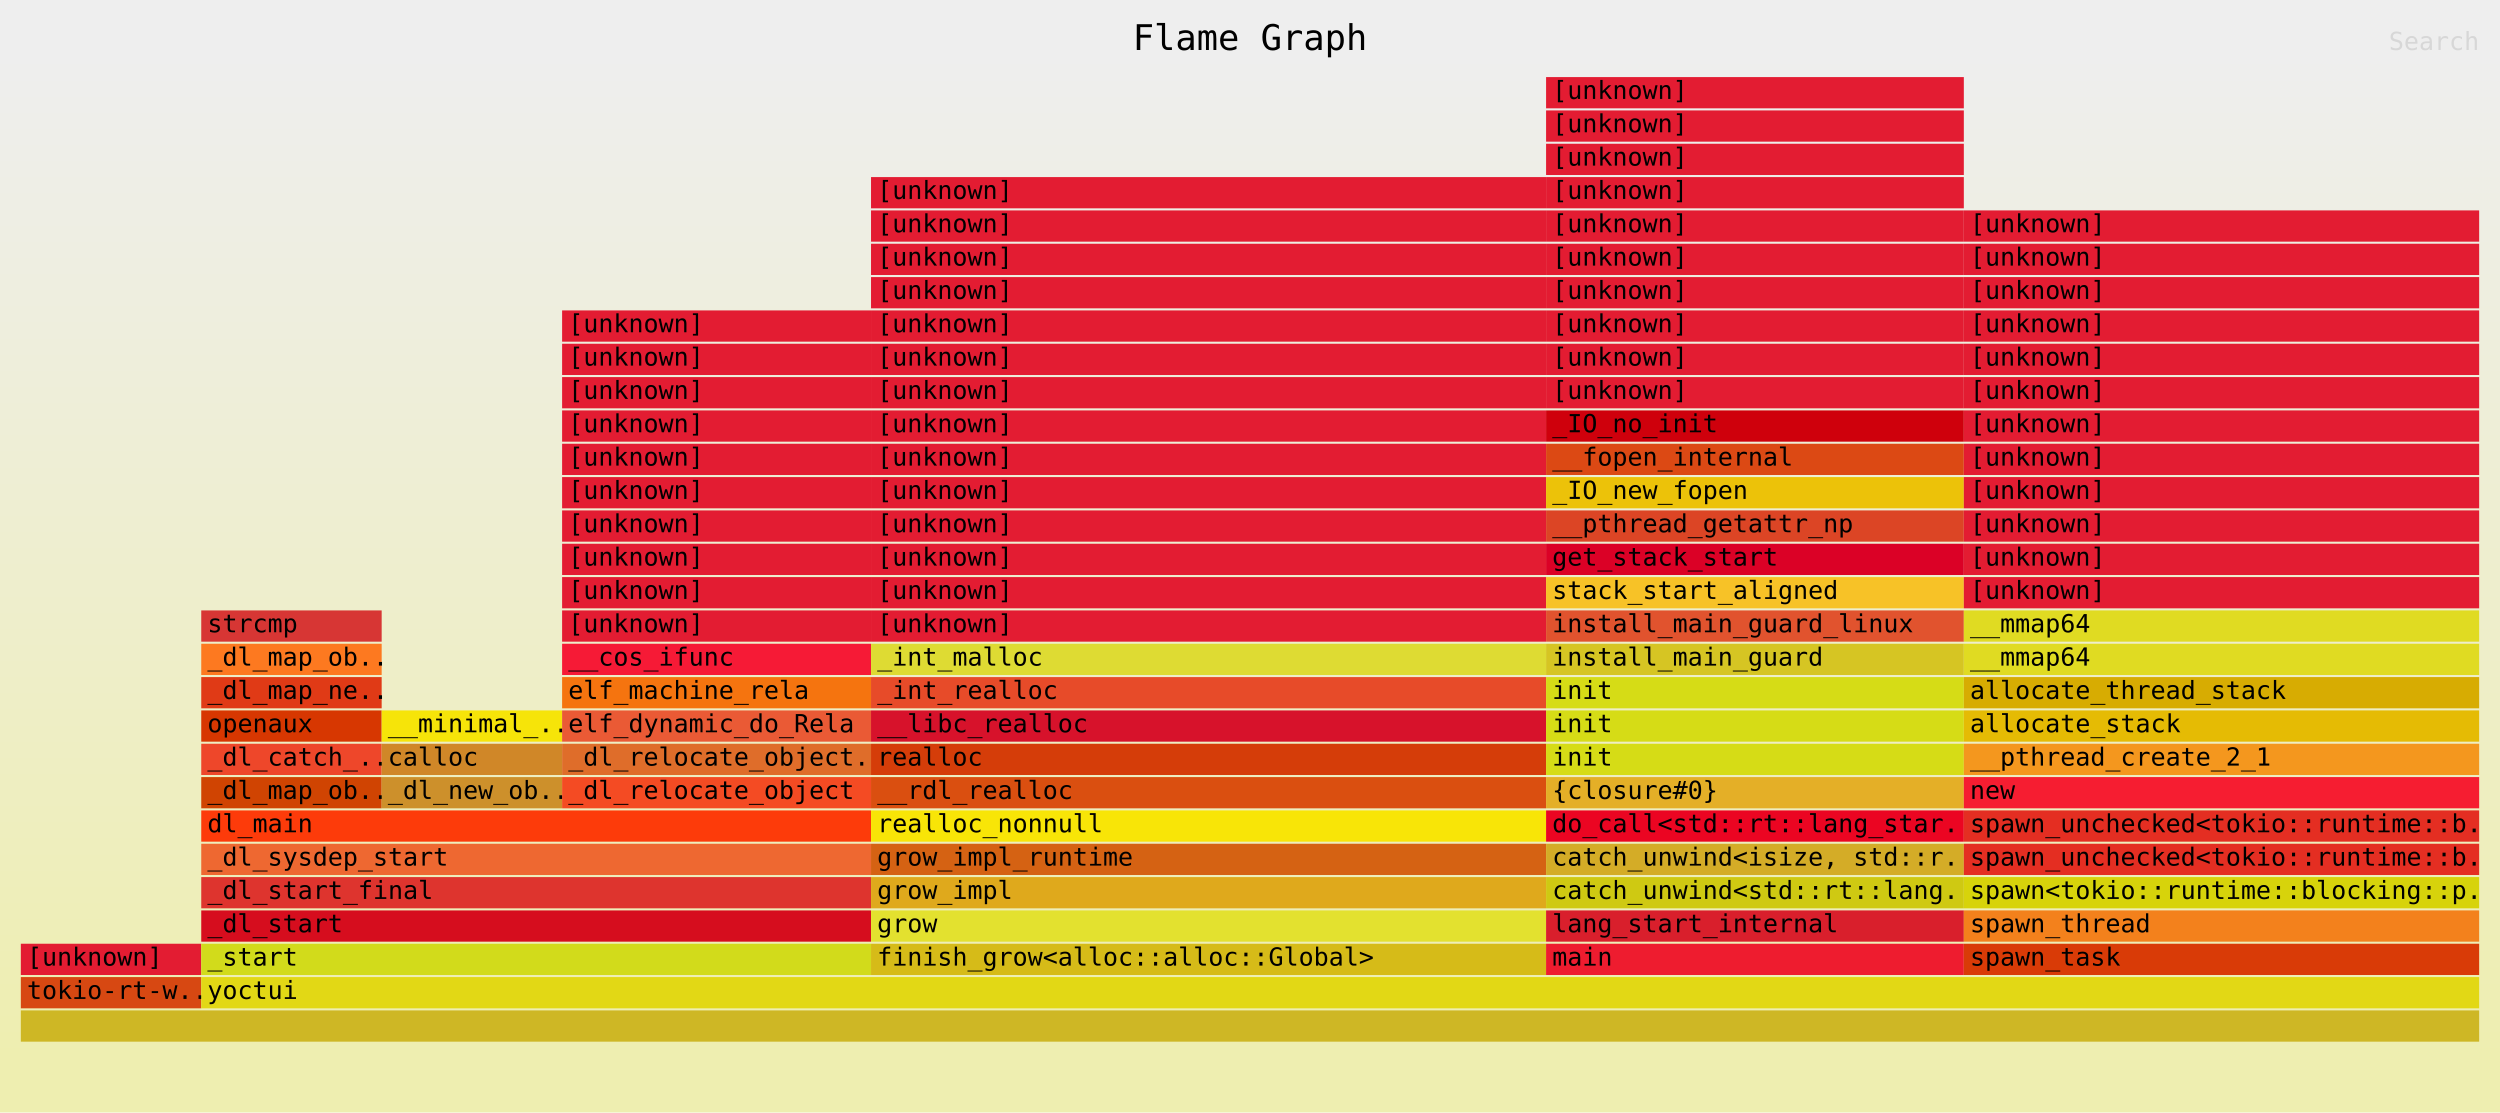
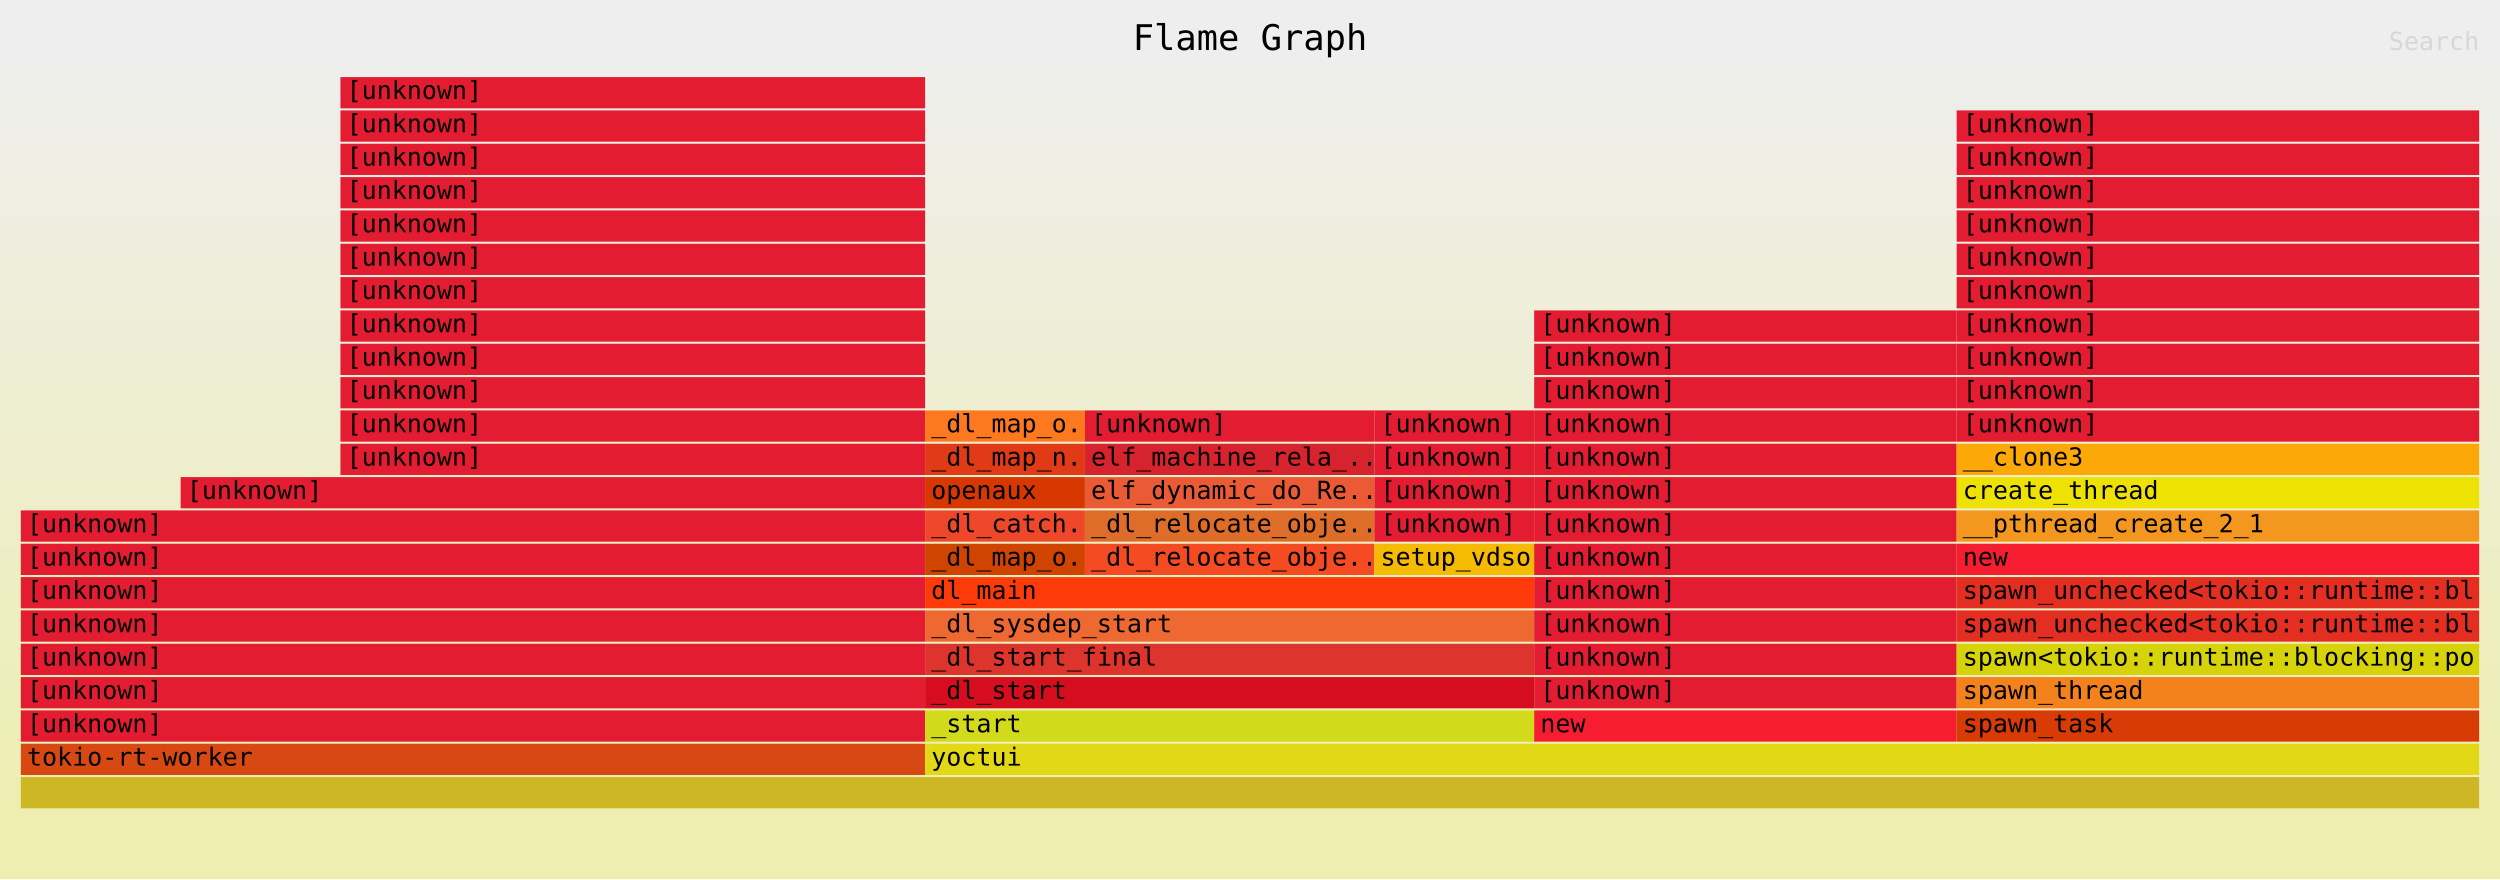
- <svg xmlns="http://www.w3.org/2000/svg" xmlns:ns1="http://github.com/jonhoo/inferno" version="1.1" width="1200" height="534" viewBox="0 0 1200 534">
+ <svg xmlns="http://www.w3.org/2000/svg" xmlns:ns1="http://github.com/jonhoo/inferno" version="1.1" width="1200" height="422" viewBox="0 0 1200 422">
  <defs>
    <linearGradient id="background" y1="0" y2="1" x1="0" x2="0">
      <stop stop-color="#eeeeee" offset="5%" />
      <stop stop-color="#eeeeb0" offset="95%" />
    </linearGradient>
  </defs>
  <style type="text/css">
text { font-family:monospace; font-size:12px }
#title { text-anchor:middle; font-size:17px; }
#matched { text-anchor:end; }
#search { text-anchor:end; opacity:0.1; cursor:pointer; }
#search:hover, #search.show { opacity:1; }
#subtitle { text-anchor:middle; font-color:rgb(160,160,160); }
#unzoom { cursor:pointer; }
#frames &gt; *:hover { stroke:black; stroke-width:0.5; cursor:pointer; }
.hide { display:none; }
.parent { opacity:0.5; }
</style>
-   <rect x="0" y="0" width="100%" height="534" fill="url(#background)" />
+   <rect x="0" y="0" width="100%" height="422" fill="url(#background)" />
  <text id="title" fill="rgb(0,0,0)" x="50%" y="24.00">Flame Graph</text>
-   <text id="details" fill="rgb(0,0,0)" x="10" y="517.00"> </text>
+   <text id="details" fill="rgb(0,0,0)" x="10" y="405.00"> </text>
  <text id="unzoom" class="hide" fill="rgb(0,0,0)" x="10" y="24.00">Reset Zoom</text>
  <text id="search" fill="rgb(0,0,0)" x="1190" y="24.00">Search</text>
-   <text id="matched" fill="rgb(0,0,0)" x="1190" y="517.00"> </text>
-   <svg id="frames" x="10" width="1180" total_samples="6833038">
-     <g>
-       <rect x="0%" y="469" width="7.339%" height="15" fill="rgb(215,72,18)" ns1:x="0" ns1:w="501504" />
-       <text x="0.25%" y="479.50">tokio-rt-w..</text>
-     </g>
-     <g>
-       <rect x="0%" y="453" width="7.339%" height="15" fill="rgb(227,28,50)" ns1:x="0" ns1:w="501504" />
-       <text x="0.25%" y="463.50">[unknown]</text>
-     </g>
-     <g>
-       <rect x="7.339%" y="373" width="7.339%" height="15" fill="rgb(208,68,2)" ns1:x="501504" ns1:w="501504" />
-       <text x="7.589%" y="383.50">_dl_map_ob..</text>
-     </g>
-     <g>
-       <rect x="7.339%" y="357" width="7.339%" height="15" fill="rgb(238,71,42)" ns1:x="501504" ns1:w="501504" />
-       <text x="7.589%" y="367.50">_dl_catch_..</text>
-     </g>
-     <g>
-       <rect x="7.339%" y="341" width="7.339%" height="15" fill="rgb(215,55,1)" ns1:x="501504" ns1:w="501504" />
-       <text x="7.589%" y="351.50">openaux</text>
-     </g>
-     <g>
-       <rect x="7.339%" y="325" width="7.339%" height="15" fill="rgb(224,58,22)" ns1:x="501504" ns1:w="501504" />
-       <text x="7.589%" y="335.50">_dl_map_ne..</text>
-     </g>
-     <g>
-       <rect x="7.339%" y="309" width="7.339%" height="15" fill="rgb(253,121,32)" ns1:x="501504" ns1:w="501504" />
-       <text x="7.589%" y="319.50">_dl_map_ob..</text>
-     </g>
-     <g>
-       <rect x="7.339%" y="293" width="7.339%" height="15" fill="rgb(215,54,52)" ns1:x="501504" ns1:w="501504" />
-       <text x="7.589%" y="303.50">strcmp</text>
-     </g>
-     <g>
-       <rect x="14.679%" y="373" width="7.339%" height="15" fill="rgb(205,144,43)" ns1:x="1003008" ns1:w="501504" />
-       <text x="14.929%" y="383.50">_dl_new_ob..</text>
-     </g>
-     <g>
-       <rect x="14.679%" y="357" width="7.339%" height="15" fill="rgb(208,135,40)" ns1:x="1003008" ns1:w="501504" />
-       <text x="14.929%" y="367.50">calloc</text>
-     </g>
-     <g>
-       <rect x="14.679%" y="341" width="7.339%" height="15" fill="rgb(246,228,9)" ns1:x="1003008" ns1:w="501504" />
-       <text x="14.929%" y="351.50">__minimal_..</text>
-     </g>
-     <g>
-       <rect x="7.339%" y="453" width="27.244%" height="15" fill="rgb(210,219,27)" ns1:x="501504" ns1:w="1861629" />
-       <text x="7.589%" y="463.50">_start</text>
-     </g>
-     <g>
-       <rect x="7.339%" y="437" width="27.244%" height="15" fill="rgb(214,13,30)" ns1:x="501504" ns1:w="1861629" />
-       <text x="7.589%" y="447.50">_dl_start</text>
-     </g>
-     <g>
-       <rect x="7.339%" y="421" width="27.244%" height="15" fill="rgb(222,52,46)" ns1:x="501504" ns1:w="1861629" />
-       <text x="7.589%" y="431.50">_dl_start_final</text>
-     </g>
-     <g>
-       <rect x="7.339%" y="405" width="27.244%" height="15" fill="rgb(238,104,49)" ns1:x="501504" ns1:w="1861629" />
-       <text x="7.589%" y="415.50">_dl_sysdep_start</text>
-     </g>
-     <g>
-       <rect x="7.339%" y="389" width="27.244%" height="15" fill="rgb(253,59,10)" ns1:x="501504" ns1:w="1861629" />
-       <text x="7.589%" y="399.50">dl_main</text>
-     </g>
-     <g>
-       <rect x="22.018%" y="373" width="12.566%" height="15" fill="rgb(244,75,35)" ns1:x="1504512" ns1:w="858621" />
-       <text x="22.268%" y="383.50">_dl_relocate_object</text>
-     </g>
-     <g>
-       <rect x="22.018%" y="357" width="12.566%" height="15" fill="rgb(223,109,42)" ns1:x="1504512" ns1:w="858621" />
-       <text x="22.268%" y="367.50">_dl_relocate_object..</text>
-     </g>
-     <g>
-       <rect x="22.018%" y="341" width="12.566%" height="15" fill="rgb(234,90,53)" ns1:x="1504512" ns1:w="858621" />
-       <text x="22.268%" y="351.50">elf_dynamic_do_Rela</text>
-     </g>
-     <g>
-       <rect x="22.018%" y="325" width="12.566%" height="15" fill="rgb(245,116,15)" ns1:x="1504512" ns1:w="858621" />
-       <text x="22.268%" y="335.50">elf_machine_rela</text>
-     </g>
-     <g>
-       <rect x="22.018%" y="309" width="12.566%" height="15" fill="rgb(246,26,54)" ns1:x="1504512" ns1:w="858621" />
-       <text x="22.268%" y="319.50">__cos_ifunc</text>
-     </g>
-     <g>
-       <rect x="22.018%" y="293" width="12.566%" height="15" fill="rgb(227,28,50)" ns1:x="1504512" ns1:w="858621" />
-       <text x="22.268%" y="303.50">[unknown]</text>
-     </g>
-     <g>
-       <rect x="22.018%" y="277" width="12.566%" height="15" fill="rgb(227,28,50)" ns1:x="1504512" ns1:w="858621" />
-       <text x="22.268%" y="287.50">[unknown]</text>
-     </g>
-     <g>
-       <rect x="22.018%" y="261" width="12.566%" height="15" fill="rgb(227,28,50)" ns1:x="1504512" ns1:w="858621" />
-       <text x="22.268%" y="271.50">[unknown]</text>
-     </g>
-     <g>
-       <rect x="22.018%" y="245" width="12.566%" height="15" fill="rgb(227,28,50)" ns1:x="1504512" ns1:w="858621" />
-       <text x="22.268%" y="255.50">[unknown]</text>
-     </g>
-     <g>
-       <rect x="22.018%" y="229" width="12.566%" height="15" fill="rgb(227,28,50)" ns1:x="1504512" ns1:w="858621" />
-       <text x="22.268%" y="239.50">[unknown]</text>
-     </g>
-     <g>
-       <rect x="22.018%" y="213" width="12.566%" height="15" fill="rgb(227,28,50)" ns1:x="1504512" ns1:w="858621" />
-       <text x="22.268%" y="223.50">[unknown]</text>
-     </g>
-     <g>
-       <rect x="22.018%" y="197" width="12.566%" height="15" fill="rgb(227,28,50)" ns1:x="1504512" ns1:w="858621" />
-       <text x="22.268%" y="207.50">[unknown]</text>
-     </g>
-     <g>
-       <rect x="22.018%" y="181" width="12.566%" height="15" fill="rgb(227,28,50)" ns1:x="1504512" ns1:w="858621" />
-       <text x="22.268%" y="191.50">[unknown]</text>
-     </g>
-     <g>
-       <rect x="22.018%" y="165" width="12.566%" height="15" fill="rgb(227,28,50)" ns1:x="1504512" ns1:w="858621" />
-       <text x="22.268%" y="175.50">[unknown]</text>
-     </g>
-     <g>
-       <rect x="22.018%" y="149" width="12.566%" height="15" fill="rgb(227,28,50)" ns1:x="1504512" ns1:w="858621" />
-       <text x="22.268%" y="159.50">[unknown]</text>
-     </g>
-     <g>
-       <rect x="34.584%" y="453" width="27.46%" height="15" fill="rgb(214,187,24)" ns1:x="2363133" ns1:w="1876363" />
-       <text x="34.834%" y="463.50">finish_grow&lt;alloc::alloc::Global&gt;</text>
-     </g>
-     <g>
-       <rect x="34.584%" y="437" width="27.46%" height="15" fill="rgb(227,225,47)" ns1:x="2363133" ns1:w="1876363" />
-       <text x="34.834%" y="447.50">grow</text>
-     </g>
-     <g>
-       <rect x="34.584%" y="421" width="27.46%" height="15" fill="rgb(223,169,28)" ns1:x="2363133" ns1:w="1876363" />
-       <text x="34.834%" y="431.50">grow_impl</text>
-     </g>
-     <g>
-       <rect x="34.584%" y="405" width="27.46%" height="15" fill="rgb(213,98,19)" ns1:x="2363133" ns1:w="1876363" />
-       <text x="34.834%" y="415.50">grow_impl_runtime</text>
-     </g>
-     <g>
-       <rect x="34.584%" y="389" width="27.46%" height="15" fill="rgb(248,229,7)" ns1:x="2363133" ns1:w="1876363" />
-       <text x="34.834%" y="399.50">realloc_nonnull</text>
-     </g>
-     <g>
-       <rect x="34.584%" y="373" width="27.46%" height="15" fill="rgb(218,79,16)" ns1:x="2363133" ns1:w="1876363" />
-       <text x="34.834%" y="383.50">__rdl_realloc</text>
-     </g>
-     <g>
-       <rect x="34.584%" y="357" width="27.46%" height="15" fill="rgb(213,61,9)" ns1:x="2363133" ns1:w="1876363" />
-       <text x="34.834%" y="367.50">realloc</text>
-     </g>
-     <g>
-       <rect x="34.584%" y="341" width="27.46%" height="15" fill="rgb(215,18,43)" ns1:x="2363133" ns1:w="1876363" />
-       <text x="34.834%" y="351.50">__libc_realloc</text>
-     </g>
-     <g>
-       <rect x="34.584%" y="325" width="27.46%" height="15" fill="rgb(231,75,41)" ns1:x="2363133" ns1:w="1876363" />
-       <text x="34.834%" y="335.50">_int_realloc</text>
-     </g>
-     <g>
-       <rect x="34.584%" y="309" width="27.46%" height="15" fill="rgb(222,219,51)" ns1:x="2363133" ns1:w="1876363" />
-       <text x="34.834%" y="319.50">_int_malloc</text>
-     </g>
-     <g>
-       <rect x="34.584%" y="293" width="27.46%" height="15" fill="rgb(227,28,50)" ns1:x="2363133" ns1:w="1876363" />
-       <text x="34.834%" y="303.50">[unknown]</text>
-     </g>
-     <g>
-       <rect x="34.584%" y="277" width="27.46%" height="15" fill="rgb(227,28,50)" ns1:x="2363133" ns1:w="1876363" />
-       <text x="34.834%" y="287.50">[unknown]</text>
-     </g>
-     <g>
-       <rect x="34.584%" y="261" width="27.46%" height="15" fill="rgb(227,28,50)" ns1:x="2363133" ns1:w="1876363" />
-       <text x="34.834%" y="271.50">[unknown]</text>
-     </g>
-     <g>
-       <rect x="34.584%" y="245" width="27.46%" height="15" fill="rgb(227,28,50)" ns1:x="2363133" ns1:w="1876363" />
-       <text x="34.834%" y="255.50">[unknown]</text>
-     </g>
-     <g>
-       <rect x="34.584%" y="229" width="27.46%" height="15" fill="rgb(227,28,50)" ns1:x="2363133" ns1:w="1876363" />
-       <text x="34.834%" y="239.50">[unknown]</text>
-     </g>
-     <g>
-       <rect x="34.584%" y="213" width="27.46%" height="15" fill="rgb(227,28,50)" ns1:x="2363133" ns1:w="1876363" />
-       <text x="34.834%" y="223.50">[unknown]</text>
-     </g>
-     <g>
-       <rect x="34.584%" y="197" width="27.46%" height="15" fill="rgb(227,28,50)" ns1:x="2363133" ns1:w="1876363" />
-       <text x="34.834%" y="207.50">[unknown]</text>
-     </g>
-     <g>
-       <rect x="34.584%" y="181" width="27.46%" height="15" fill="rgb(227,28,50)" ns1:x="2363133" ns1:w="1876363" />
-       <text x="34.834%" y="191.50">[unknown]</text>
-     </g>
-     <g>
-       <rect x="34.584%" y="165" width="27.46%" height="15" fill="rgb(227,28,50)" ns1:x="2363133" ns1:w="1876363" />
-       <text x="34.834%" y="175.50">[unknown]</text>
-     </g>
-     <g>
-       <rect x="34.584%" y="149" width="27.46%" height="15" fill="rgb(227,28,50)" ns1:x="2363133" ns1:w="1876363" />
-       <text x="34.834%" y="159.50">[unknown]</text>
-     </g>
-     <g>
-       <rect x="34.584%" y="133" width="27.46%" height="15" fill="rgb(227,28,50)" ns1:x="2363133" ns1:w="1876363" />
-       <text x="34.834%" y="143.50">[unknown]</text>
-     </g>
-     <g>
-       <rect x="34.584%" y="117" width="27.46%" height="15" fill="rgb(227,28,50)" ns1:x="2363133" ns1:w="1876363" />
-       <text x="34.834%" y="127.50">[unknown]</text>
-     </g>
-     <g>
-       <rect x="34.584%" y="101" width="27.46%" height="15" fill="rgb(227,28,50)" ns1:x="2363133" ns1:w="1876363" />
-       <text x="34.834%" y="111.50">[unknown]</text>
-     </g>
-     <g>
-       <rect x="34.584%" y="85" width="27.46%" height="15" fill="rgb(227,28,50)" ns1:x="2363133" ns1:w="1876363" />
-       <text x="34.834%" y="95.50">[unknown]</text>
-     </g>
-     <g>
-       <rect x="62.044%" y="453" width="16.993%" height="15" fill="rgb(238,28,47)" ns1:x="4239496" ns1:w="1161137" />
-       <text x="62.294%" y="463.50">main</text>
-     </g>
-     <g>
-       <rect x="62.044%" y="437" width="16.993%" height="15" fill="rgb(217,31,44)" ns1:x="4239496" ns1:w="1161137" />
-       <text x="62.294%" y="447.50">lang_start_internal</text>
-     </g>
-     <g>
-       <rect x="62.044%" y="421" width="16.993%" height="15" fill="rgb(207,201,18)" ns1:x="4239496" ns1:w="1161137" />
-       <text x="62.294%" y="431.50">catch_unwind&lt;std::rt::lang..</text>
-     </g>
-     <g>
-       <rect x="62.044%" y="405" width="16.993%" height="15" fill="rgb(212,172,39)" ns1:x="4239496" ns1:w="1161137" />
-       <text x="62.294%" y="415.50">catch_unwind&lt;isize, std::r..</text>
-     </g>
-     <g>
-       <rect x="62.044%" y="389" width="16.993%" height="15" fill="rgb(235,5,34)" ns1:x="4239496" ns1:w="1161137" />
-       <text x="62.294%" y="399.50">do_call&lt;std::rt::lang_star..</text>
-     </g>
-     <g>
-       <rect x="62.044%" y="373" width="16.993%" height="15" fill="rgb(228,175,39)" ns1:x="4239496" ns1:w="1161137" />
-       <text x="62.294%" y="383.50">{closure#0}</text>
-     </g>
-     <g>
-       <rect x="62.044%" y="357" width="16.993%" height="15" fill="rgb(214,220,22)" ns1:x="4239496" ns1:w="1161137" />
-       <text x="62.294%" y="367.50">init</text>
-     </g>
-     <g>
-       <rect x="62.044%" y="341" width="16.993%" height="15" fill="rgb(214,220,22)" ns1:x="4239496" ns1:w="1161137" />
-       <text x="62.294%" y="351.50">init</text>
-     </g>
-     <g>
-       <rect x="62.044%" y="325" width="16.993%" height="15" fill="rgb(214,220,22)" ns1:x="4239496" ns1:w="1161137" />
-       <text x="62.294%" y="335.50">init</text>
-     </g>
-     <g>
-       <rect x="62.044%" y="309" width="16.993%" height="15" fill="rgb(214,197,35)" ns1:x="4239496" ns1:w="1161137" />
-       <text x="62.294%" y="319.50">install_main_guard</text>
-     </g>
-     <g>
-       <rect x="62.044%" y="293" width="16.993%" height="15" fill="rgb(225,83,46)" ns1:x="4239496" ns1:w="1161137" />
-       <text x="62.294%" y="303.50">install_main_guard_linux</text>
-     </g>
-     <g>
-       <rect x="62.044%" y="277" width="16.993%" height="15" fill="rgb(247,194,39)" ns1:x="4239496" ns1:w="1161137" />
-       <text x="62.294%" y="287.50">stack_start_aligned</text>
-     </g>
-     <g>
-       <rect x="62.044%" y="261" width="16.993%" height="15" fill="rgb(219,1,38)" ns1:x="4239496" ns1:w="1161137" />
-       <text x="62.294%" y="271.50">get_stack_start</text>
-     </g>
-     <g>
-       <rect x="62.044%" y="245" width="16.993%" height="15" fill="rgb(220,69,37)" ns1:x="4239496" ns1:w="1161137" />
-       <text x="62.294%" y="255.50">__pthread_getattr_np</text>
-     </g>
-     <g>
-       <rect x="62.044%" y="229" width="16.993%" height="15" fill="rgb(236,194,9)" ns1:x="4239496" ns1:w="1161137" />
-       <text x="62.294%" y="239.50">_IO_new_fopen</text>
-     </g>
-     <g>
-       <rect x="62.044%" y="213" width="16.993%" height="15" fill="rgb(220,73,20)" ns1:x="4239496" ns1:w="1161137" />
-       <text x="62.294%" y="223.50">__fopen_internal</text>
-     </g>
-     <g>
-       <rect x="62.044%" y="197" width="16.993%" height="15" fill="rgb(207,0,12)" ns1:x="4239496" ns1:w="1161137" />
-       <text x="62.294%" y="207.50">_IO_no_init</text>
-     </g>
-     <g>
-       <rect x="62.044%" y="181" width="16.993%" height="15" fill="rgb(227,28,50)" ns1:x="4239496" ns1:w="1161137" />
-       <text x="62.294%" y="191.50">[unknown]</text>
-     </g>
-     <g>
-       <rect x="62.044%" y="165" width="16.993%" height="15" fill="rgb(227,28,50)" ns1:x="4239496" ns1:w="1161137" />
-       <text x="62.294%" y="175.50">[unknown]</text>
-     </g>
-     <g>
-       <rect x="62.044%" y="149" width="16.993%" height="15" fill="rgb(227,28,50)" ns1:x="4239496" ns1:w="1161137" />
-       <text x="62.294%" y="159.50">[unknown]</text>
-     </g>
-     <g>
-       <rect x="62.044%" y="133" width="16.993%" height="15" fill="rgb(227,28,50)" ns1:x="4239496" ns1:w="1161137" />
-       <text x="62.294%" y="143.50">[unknown]</text>
-     </g>
-     <g>
-       <rect x="62.044%" y="117" width="16.993%" height="15" fill="rgb(227,28,50)" ns1:x="4239496" ns1:w="1161137" />
-       <text x="62.294%" y="127.50">[unknown]</text>
-     </g>
-     <g>
-       <rect x="62.044%" y="101" width="16.993%" height="15" fill="rgb(227,28,50)" ns1:x="4239496" ns1:w="1161137" />
-       <text x="62.294%" y="111.50">[unknown]</text>
-     </g>
-     <g>
-       <rect x="62.044%" y="85" width="16.993%" height="15" fill="rgb(227,28,50)" ns1:x="4239496" ns1:w="1161137" />
-       <text x="62.294%" y="95.50">[unknown]</text>
-     </g>
-     <g>
-       <rect x="62.044%" y="69" width="16.993%" height="15" fill="rgb(227,28,50)" ns1:x="4239496" ns1:w="1161137" />
-       <text x="62.294%" y="79.50">[unknown]</text>
-     </g>
-     <g>
-       <rect x="62.044%" y="53" width="16.993%" height="15" fill="rgb(227,28,50)" ns1:x="4239496" ns1:w="1161137" />
-       <text x="62.294%" y="63.50">[unknown]</text>
-     </g>
-     <g>
-       <rect x="62.044%" y="37" width="16.993%" height="15" fill="rgb(227,28,50)" ns1:x="4239496" ns1:w="1161137" />
-       <text x="62.294%" y="47.50">[unknown]</text>
-     </g>
-     <g>
-       <rect x="0%" y="485" width="100%" height="15" fill="rgb(206,183,37)" ns1:x="0" ns1:w="6833038" />
-       <text x="0.25%" y="495.50" />
-     </g>
-     <g>
-       <rect x="7.339%" y="469" width="92.661%" height="15" fill="rgb(226,216,21)" ns1:x="501504" ns1:w="6331534" />
-       <text x="7.589%" y="479.50">yoctui</text>
-     </g>
-     <g>
-       <rect x="79.037%" y="453" width="20.963%" height="15" fill="rgb(217,59,7)" ns1:x="5400633" ns1:w="1432405" />
-       <text x="79.287%" y="463.50">spawn_task</text>
-     </g>
-     <g>
-       <rect x="79.037%" y="437" width="20.963%" height="15" fill="rgb(243,129,28)" ns1:x="5400633" ns1:w="1432405" />
-       <text x="79.287%" y="447.50">spawn_thread</text>
-     </g>
-     <g>
-       <rect x="79.037%" y="421" width="20.963%" height="15" fill="rgb(215,211,11)" ns1:x="5400633" ns1:w="1432405" />
-       <text x="79.287%" y="431.50">spawn&lt;tokio::runtime::blocking::p..</text>
-     </g>
-     <g>
-       <rect x="79.037%" y="405" width="20.963%" height="15" fill="rgb(228,46,34)" ns1:x="5400633" ns1:w="1432405" />
-       <text x="79.287%" y="415.50">spawn_unchecked&lt;tokio::runtime::b..</text>
-     </g>
-     <g>
-       <rect x="79.037%" y="389" width="20.963%" height="15" fill="rgb(228,46,34)" ns1:x="5400633" ns1:w="1432405" />
-       <text x="79.287%" y="399.50">spawn_unchecked&lt;tokio::runtime::b..</text>
-     </g>
-     <g>
-       <rect x="79.037%" y="373" width="20.963%" height="15" fill="rgb(246,29,49)" ns1:x="5400633" ns1:w="1432405" />
-       <text x="79.287%" y="383.50">new</text>
-     </g>
-     <g>
-       <rect x="79.037%" y="357" width="20.963%" height="15" fill="rgb(244,151,30)" ns1:x="5400633" ns1:w="1432405" />
-       <text x="79.287%" y="367.50">__pthread_create_2_1</text>
-     </g>
-     <g>
-       <rect x="79.037%" y="341" width="20.963%" height="15" fill="rgb(229,187,4)" ns1:x="5400633" ns1:w="1432405" />
-       <text x="79.287%" y="351.50">allocate_stack</text>
-     </g>
-     <g>
-       <rect x="79.037%" y="325" width="20.963%" height="15" fill="rgb(215,172,2)" ns1:x="5400633" ns1:w="1432405" />
-       <text x="79.287%" y="335.50">allocate_thread_stack</text>
-     </g>
-     <g>
-       <rect x="79.037%" y="309" width="20.963%" height="15" fill="rgb(224,219,34)" ns1:x="5400633" ns1:w="1432405" />
-       <text x="79.287%" y="319.50">__mmap64</text>
-     </g>
-     <g>
-       <rect x="79.037%" y="293" width="20.963%" height="15" fill="rgb(224,219,34)" ns1:x="5400633" ns1:w="1432405" />
-       <text x="79.287%" y="303.50">__mmap64</text>
-     </g>
-     <g>
-       <rect x="79.037%" y="277" width="20.963%" height="15" fill="rgb(227,28,50)" ns1:x="5400633" ns1:w="1432405" />
-       <text x="79.287%" y="287.50">[unknown]</text>
-     </g>
-     <g>
-       <rect x="79.037%" y="261" width="20.963%" height="15" fill="rgb(227,28,50)" ns1:x="5400633" ns1:w="1432405" />
-       <text x="79.287%" y="271.50">[unknown]</text>
-     </g>
-     <g>
-       <rect x="79.037%" y="245" width="20.963%" height="15" fill="rgb(227,28,50)" ns1:x="5400633" ns1:w="1432405" />
-       <text x="79.287%" y="255.50">[unknown]</text>
-     </g>
-     <g>
-       <rect x="79.037%" y="229" width="20.963%" height="15" fill="rgb(227,28,50)" ns1:x="5400633" ns1:w="1432405" />
-       <text x="79.287%" y="239.50">[unknown]</text>
-     </g>
-     <g>
-       <rect x="79.037%" y="213" width="20.963%" height="15" fill="rgb(227,28,50)" ns1:x="5400633" ns1:w="1432405" />
-       <text x="79.287%" y="223.50">[unknown]</text>
-     </g>
-     <g>
-       <rect x="79.037%" y="197" width="20.963%" height="15" fill="rgb(227,28,50)" ns1:x="5400633" ns1:w="1432405" />
-       <text x="79.287%" y="207.50">[unknown]</text>
-     </g>
-     <g>
-       <rect x="79.037%" y="181" width="20.963%" height="15" fill="rgb(227,28,50)" ns1:x="5400633" ns1:w="1432405" />
-       <text x="79.287%" y="191.50">[unknown]</text>
-     </g>
-     <g>
-       <rect x="79.037%" y="165" width="20.963%" height="15" fill="rgb(227,28,50)" ns1:x="5400633" ns1:w="1432405" />
-       <text x="79.287%" y="175.50">[unknown]</text>
-     </g>
-     <g>
-       <rect x="79.037%" y="149" width="20.963%" height="15" fill="rgb(227,28,50)" ns1:x="5400633" ns1:w="1432405" />
-       <text x="79.287%" y="159.50">[unknown]</text>
-     </g>
-     <g>
-       <rect x="79.037%" y="133" width="20.963%" height="15" fill="rgb(227,28,50)" ns1:x="5400633" ns1:w="1432405" />
-       <text x="79.287%" y="143.50">[unknown]</text>
-     </g>
-     <g>
-       <rect x="79.037%" y="117" width="20.963%" height="15" fill="rgb(227,28,50)" ns1:x="5400633" ns1:w="1432405" />
-       <text x="79.287%" y="127.50">[unknown]</text>
-     </g>
-     <g>
-       <rect x="79.037%" y="101" width="20.963%" height="15" fill="rgb(227,28,50)" ns1:x="5400633" ns1:w="1432405" />
-       <text x="79.287%" y="111.50">[unknown]</text>
+   <text id="matched" fill="rgb(0,0,0)" x="1190" y="405.00"> </text>
+   <svg id="frames" x="10" width="1180" total_samples="7714667">
+     <g>
+       <rect x="0%" y="357" width="36.784%" height="15" fill="rgb(215,72,18)" ns1:x="0" ns1:w="2837785" />
+       <text x="0.25%" y="367.50">tokio-rt-worker</text>
+     </g>
+     <g>
+       <rect x="0%" y="341" width="36.784%" height="15" fill="rgb(227,28,50)" ns1:x="0" ns1:w="2837785" />
+       <text x="0.25%" y="351.50">[unknown]</text>
+     </g>
+     <g>
+       <rect x="0%" y="325" width="36.784%" height="15" fill="rgb(227,28,50)" ns1:x="0" ns1:w="2837785" />
+       <text x="0.25%" y="335.50">[unknown]</text>
+     </g>
+     <g>
+       <rect x="0%" y="309" width="36.784%" height="15" fill="rgb(227,28,50)" ns1:x="0" ns1:w="2837785" />
+       <text x="0.25%" y="319.50">[unknown]</text>
+     </g>
+     <g>
+       <rect x="0%" y="293" width="36.784%" height="15" fill="rgb(227,28,50)" ns1:x="0" ns1:w="2837785" />
+       <text x="0.25%" y="303.50">[unknown]</text>
+     </g>
+     <g>
+       <rect x="0%" y="277" width="36.784%" height="15" fill="rgb(227,28,50)" ns1:x="0" ns1:w="2837785" />
+       <text x="0.25%" y="287.50">[unknown]</text>
+     </g>
+     <g>
+       <rect x="0%" y="261" width="36.784%" height="15" fill="rgb(227,28,50)" ns1:x="0" ns1:w="2837785" />
+       <text x="0.25%" y="271.50">[unknown]</text>
+     </g>
+     <g>
+       <rect x="0%" y="245" width="36.784%" height="15" fill="rgb(227,28,50)" ns1:x="0" ns1:w="2837785" />
+       <text x="0.25%" y="255.50">[unknown]</text>
+     </g>
+     <g>
+       <rect x="6.501%" y="229" width="30.284%" height="15" fill="rgb(227,28,50)" ns1:x="501504" ns1:w="2336281" />
+       <text x="6.751%" y="239.50">[unknown]</text>
+     </g>
+     <g>
+       <rect x="13.001%" y="213" width="23.783%" height="15" fill="rgb(227,28,50)" ns1:x="1003008" ns1:w="1834777" />
+       <text x="13.251%" y="223.50">[unknown]</text>
+     </g>
+     <g>
+       <rect x="13.001%" y="197" width="23.783%" height="15" fill="rgb(227,28,50)" ns1:x="1003008" ns1:w="1834777" />
+       <text x="13.251%" y="207.50">[unknown]</text>
+     </g>
+     <g>
+       <rect x="13.001%" y="181" width="23.783%" height="15" fill="rgb(227,28,50)" ns1:x="1003008" ns1:w="1834777" />
+       <text x="13.251%" y="191.50">[unknown]</text>
+     </g>
+     <g>
+       <rect x="13.001%" y="165" width="23.783%" height="15" fill="rgb(227,28,50)" ns1:x="1003008" ns1:w="1834777" />
+       <text x="13.251%" y="175.50">[unknown]</text>
+     </g>
+     <g>
+       <rect x="13.001%" y="149" width="23.783%" height="15" fill="rgb(227,28,50)" ns1:x="1003008" ns1:w="1834777" />
+       <text x="13.251%" y="159.50">[unknown]</text>
+     </g>
+     <g>
+       <rect x="13.001%" y="133" width="23.783%" height="15" fill="rgb(227,28,50)" ns1:x="1003008" ns1:w="1834777" />
+       <text x="13.251%" y="143.50">[unknown]</text>
+     </g>
+     <g>
+       <rect x="13.001%" y="117" width="23.783%" height="15" fill="rgb(227,28,50)" ns1:x="1003008" ns1:w="1834777" />
+       <text x="13.251%" y="127.50">[unknown]</text>
+     </g>
+     <g>
+       <rect x="13.001%" y="101" width="23.783%" height="15" fill="rgb(227,28,50)" ns1:x="1003008" ns1:w="1834777" />
+       <text x="13.251%" y="111.50">[unknown]</text>
+     </g>
+     <g>
+       <rect x="13.001%" y="85" width="23.783%" height="15" fill="rgb(227,28,50)" ns1:x="1003008" ns1:w="1834777" />
+       <text x="13.251%" y="95.50">[unknown]</text>
+     </g>
+     <g>
+       <rect x="13.001%" y="69" width="23.783%" height="15" fill="rgb(227,28,50)" ns1:x="1003008" ns1:w="1834777" />
+       <text x="13.251%" y="79.50">[unknown]</text>
+     </g>
+     <g>
+       <rect x="13.001%" y="53" width="23.783%" height="15" fill="rgb(227,28,50)" ns1:x="1003008" ns1:w="1834777" />
+       <text x="13.251%" y="63.50">[unknown]</text>
+     </g>
+     <g>
+       <rect x="13.001%" y="37" width="23.783%" height="15" fill="rgb(227,28,50)" ns1:x="1003008" ns1:w="1834777" />
+       <text x="13.251%" y="47.50">[unknown]</text>
+     </g>
+     <g>
+       <rect x="36.784%" y="261" width="6.501%" height="15" fill="rgb(208,68,2)" ns1:x="2837785" ns1:w="501504" />
+       <text x="37.034%" y="271.50">_dl_map_o..</text>
+     </g>
+     <g>
+       <rect x="36.784%" y="245" width="6.501%" height="15" fill="rgb(238,71,42)" ns1:x="2837785" ns1:w="501504" />
+       <text x="37.034%" y="255.50">_dl_catch..</text>
+     </g>
+     <g>
+       <rect x="36.784%" y="229" width="6.501%" height="15" fill="rgb(215,55,1)" ns1:x="2837785" ns1:w="501504" />
+       <text x="37.034%" y="239.50">openaux</text>
+     </g>
+     <g>
+       <rect x="36.784%" y="213" width="6.501%" height="15" fill="rgb(224,58,22)" ns1:x="2837785" ns1:w="501504" />
+       <text x="37.034%" y="223.50">_dl_map_n..</text>
+     </g>
+     <g>
+       <rect x="36.784%" y="197" width="6.501%" height="15" fill="rgb(253,121,32)" ns1:x="2837785" ns1:w="501504" />
+       <text x="37.034%" y="207.50">_dl_map_o..</text>
+     </g>
+     <g>
+       <rect x="43.285%" y="261" width="11.774%" height="15" fill="rgb(244,75,35)" ns1:x="3339289" ns1:w="908339" />
+       <text x="43.535%" y="271.50">_dl_relocate_obje..</text>
+     </g>
+     <g>
+       <rect x="43.285%" y="245" width="11.774%" height="15" fill="rgb(223,109,42)" ns1:x="3339289" ns1:w="908339" />
+       <text x="43.535%" y="255.50">_dl_relocate_obje..</text>
+     </g>
+     <g>
+       <rect x="43.285%" y="229" width="11.774%" height="15" fill="rgb(234,90,53)" ns1:x="3339289" ns1:w="908339" />
+       <text x="43.535%" y="239.50">elf_dynamic_do_Re..</text>
+     </g>
+     <g>
+       <rect x="43.285%" y="213" width="11.774%" height="15" fill="rgb(215,35,45)" ns1:x="3339289" ns1:w="908339" />
+       <text x="43.535%" y="223.50">elf_machine_rela_..</text>
+     </g>
+     <g>
+       <rect x="43.285%" y="197" width="11.774%" height="15" fill="rgb(227,28,50)" ns1:x="3339289" ns1:w="908339" />
+       <text x="43.535%" y="207.50">[unknown]</text>
+     </g>
+     <g>
+       <rect x="36.784%" y="341" width="24.776%" height="15" fill="rgb(210,219,27)" ns1:x="2837785" ns1:w="1911347" />
+       <text x="37.034%" y="351.50">_start</text>
+     </g>
+     <g>
+       <rect x="36.784%" y="325" width="24.776%" height="15" fill="rgb(214,13,30)" ns1:x="2837785" ns1:w="1911347" />
+       <text x="37.034%" y="335.50">_dl_start</text>
+     </g>
+     <g>
+       <rect x="36.784%" y="309" width="24.776%" height="15" fill="rgb(222,52,46)" ns1:x="2837785" ns1:w="1911347" />
+       <text x="37.034%" y="319.50">_dl_start_final</text>
+     </g>
+     <g>
+       <rect x="36.784%" y="293" width="24.776%" height="15" fill="rgb(238,104,49)" ns1:x="2837785" ns1:w="1911347" />
+       <text x="37.034%" y="303.50">_dl_sysdep_start</text>
+     </g>
+     <g>
+       <rect x="36.784%" y="277" width="24.776%" height="15" fill="rgb(253,59,10)" ns1:x="2837785" ns1:w="1911347" />
+       <text x="37.034%" y="287.50">dl_main</text>
+     </g>
+     <g>
+       <rect x="55.059%" y="261" width="6.501%" height="15" fill="rgb(245,186,2)" ns1:x="4247628" ns1:w="501504" />
+       <text x="55.309%" y="271.50">setup_vdso</text>
+     </g>
+     <g>
+       <rect x="55.059%" y="245" width="6.501%" height="15" fill="rgb(227,28,50)" ns1:x="4247628" ns1:w="501504" />
+       <text x="55.309%" y="255.50">[unknown]</text>
+     </g>
+     <g>
+       <rect x="55.059%" y="229" width="6.501%" height="15" fill="rgb(227,28,50)" ns1:x="4247628" ns1:w="501504" />
+       <text x="55.309%" y="239.50">[unknown]</text>
+     </g>
+     <g>
+       <rect x="55.059%" y="213" width="6.501%" height="15" fill="rgb(227,28,50)" ns1:x="4247628" ns1:w="501504" />
+       <text x="55.309%" y="223.50">[unknown]</text>
+     </g>
+     <g>
+       <rect x="55.059%" y="197" width="6.501%" height="15" fill="rgb(227,28,50)" ns1:x="4247628" ns1:w="501504" />
+       <text x="55.309%" y="207.50">[unknown]</text>
+     </g>
+     <g>
+       <rect x="61.56%" y="341" width="17.185%" height="15" fill="rgb(246,29,49)" ns1:x="4749132" ns1:w="1325750" />
+       <text x="61.81%" y="351.50">new</text>
+     </g>
+     <g>
+       <rect x="61.56%" y="325" width="17.185%" height="15" fill="rgb(227,28,50)" ns1:x="4749132" ns1:w="1325750" />
+       <text x="61.81%" y="335.50">[unknown]</text>
+     </g>
+     <g>
+       <rect x="61.56%" y="309" width="17.185%" height="15" fill="rgb(227,28,50)" ns1:x="4749132" ns1:w="1325750" />
+       <text x="61.81%" y="319.50">[unknown]</text>
+     </g>
+     <g>
+       <rect x="61.56%" y="293" width="17.185%" height="15" fill="rgb(227,28,50)" ns1:x="4749132" ns1:w="1325750" />
+       <text x="61.81%" y="303.50">[unknown]</text>
+     </g>
+     <g>
+       <rect x="61.56%" y="277" width="17.185%" height="15" fill="rgb(227,28,50)" ns1:x="4749132" ns1:w="1325750" />
+       <text x="61.81%" y="287.50">[unknown]</text>
+     </g>
+     <g>
+       <rect x="61.56%" y="261" width="17.185%" height="15" fill="rgb(227,28,50)" ns1:x="4749132" ns1:w="1325750" />
+       <text x="61.81%" y="271.50">[unknown]</text>
+     </g>
+     <g>
+       <rect x="61.56%" y="245" width="17.185%" height="15" fill="rgb(227,28,50)" ns1:x="4749132" ns1:w="1325750" />
+       <text x="61.81%" y="255.50">[unknown]</text>
+     </g>
+     <g>
+       <rect x="61.56%" y="229" width="17.185%" height="15" fill="rgb(227,28,50)" ns1:x="4749132" ns1:w="1325750" />
+       <text x="61.81%" y="239.50">[unknown]</text>
+     </g>
+     <g>
+       <rect x="61.56%" y="213" width="17.185%" height="15" fill="rgb(227,28,50)" ns1:x="4749132" ns1:w="1325750" />
+       <text x="61.81%" y="223.50">[unknown]</text>
+     </g>
+     <g>
+       <rect x="61.56%" y="197" width="17.185%" height="15" fill="rgb(227,28,50)" ns1:x="4749132" ns1:w="1325750" />
+       <text x="61.81%" y="207.50">[unknown]</text>
+     </g>
+     <g>
+       <rect x="61.56%" y="181" width="17.185%" height="15" fill="rgb(227,28,50)" ns1:x="4749132" ns1:w="1325750" />
+       <text x="61.81%" y="191.50">[unknown]</text>
+     </g>
+     <g>
+       <rect x="61.56%" y="165" width="17.185%" height="15" fill="rgb(227,28,50)" ns1:x="4749132" ns1:w="1325750" />
+       <text x="61.81%" y="175.50">[unknown]</text>
+     </g>
+     <g>
+       <rect x="61.56%" y="149" width="17.185%" height="15" fill="rgb(227,28,50)" ns1:x="4749132" ns1:w="1325750" />
+       <text x="61.81%" y="159.50">[unknown]</text>
+     </g>
+     <g>
+       <rect x="0%" y="373" width="100%" height="15" fill="rgb(206,183,37)" ns1:x="0" ns1:w="7714667" />
+       <text x="0.25%" y="383.50" />
+     </g>
+     <g>
+       <rect x="36.784%" y="357" width="63.216%" height="15" fill="rgb(226,216,21)" ns1:x="2837785" ns1:w="4876882" />
+       <text x="37.034%" y="367.50">yoctui</text>
+     </g>
+     <g>
+       <rect x="78.745%" y="341" width="21.255%" height="15" fill="rgb(217,59,7)" ns1:x="6074882" ns1:w="1639785" />
+       <text x="78.995%" y="351.50">spawn_task</text>
+     </g>
+     <g>
+       <rect x="78.745%" y="325" width="21.255%" height="15" fill="rgb(243,129,28)" ns1:x="6074882" ns1:w="1639785" />
+       <text x="78.995%" y="335.50">spawn_thread</text>
+     </g>
+     <g>
+       <rect x="78.745%" y="309" width="21.255%" height="15" fill="rgb(215,211,11)" ns1:x="6074882" ns1:w="1639785" />
+       <text x="78.995%" y="319.50">spawn&lt;tokio::runtime::blocking::po..</text>
+     </g>
+     <g>
+       <rect x="78.745%" y="293" width="21.255%" height="15" fill="rgb(228,46,34)" ns1:x="6074882" ns1:w="1639785" />
+       <text x="78.995%" y="303.50">spawn_unchecked&lt;tokio::runtime::bl..</text>
+     </g>
+     <g>
+       <rect x="78.745%" y="277" width="21.255%" height="15" fill="rgb(228,46,34)" ns1:x="6074882" ns1:w="1639785" />
+       <text x="78.995%" y="287.50">spawn_unchecked&lt;tokio::runtime::bl..</text>
+     </g>
+     <g>
+       <rect x="78.745%" y="261" width="21.255%" height="15" fill="rgb(246,29,49)" ns1:x="6074882" ns1:w="1639785" />
+       <text x="78.995%" y="271.50">new</text>
+     </g>
+     <g>
+       <rect x="78.745%" y="245" width="21.255%" height="15" fill="rgb(244,151,30)" ns1:x="6074882" ns1:w="1639785" />
+       <text x="78.995%" y="255.50">__pthread_create_2_1</text>
+     </g>
+     <g>
+       <rect x="78.745%" y="229" width="21.255%" height="15" fill="rgb(238,226,5)" ns1:x="6074882" ns1:w="1639785" />
+       <text x="78.995%" y="239.50">create_thread</text>
+     </g>
+     <g>
+       <rect x="78.745%" y="213" width="21.255%" height="15" fill="rgb(252,169,8)" ns1:x="6074882" ns1:w="1639785" />
+       <text x="78.995%" y="223.50">__clone3</text>
+     </g>
+     <g>
+       <rect x="78.745%" y="197" width="21.255%" height="15" fill="rgb(227,28,50)" ns1:x="6074882" ns1:w="1639785" />
+       <text x="78.995%" y="207.50">[unknown]</text>
+     </g>
+     <g>
+       <rect x="78.745%" y="181" width="21.255%" height="15" fill="rgb(227,28,50)" ns1:x="6074882" ns1:w="1639785" />
+       <text x="78.995%" y="191.50">[unknown]</text>
+     </g>
+     <g>
+       <rect x="78.745%" y="165" width="21.255%" height="15" fill="rgb(227,28,50)" ns1:x="6074882" ns1:w="1639785" />
+       <text x="78.995%" y="175.50">[unknown]</text>
+     </g>
+     <g>
+       <rect x="78.745%" y="149" width="21.255%" height="15" fill="rgb(227,28,50)" ns1:x="6074882" ns1:w="1639785" />
+       <text x="78.995%" y="159.50">[unknown]</text>
+     </g>
+     <g>
+       <rect x="78.745%" y="133" width="21.255%" height="15" fill="rgb(227,28,50)" ns1:x="6074882" ns1:w="1639785" />
+       <text x="78.995%" y="143.50">[unknown]</text>
+     </g>
+     <g>
+       <rect x="78.745%" y="117" width="21.255%" height="15" fill="rgb(227,28,50)" ns1:x="6074882" ns1:w="1639785" />
+       <text x="78.995%" y="127.50">[unknown]</text>
+     </g>
+     <g>
+       <rect x="78.745%" y="101" width="21.255%" height="15" fill="rgb(227,28,50)" ns1:x="6074882" ns1:w="1639785" />
+       <text x="78.995%" y="111.50">[unknown]</text>
+     </g>
+     <g>
+       <rect x="78.745%" y="85" width="21.255%" height="15" fill="rgb(227,28,50)" ns1:x="6074882" ns1:w="1639785" />
+       <text x="78.995%" y="95.50">[unknown]</text>
+     </g>
+     <g>
+       <rect x="78.745%" y="69" width="21.255%" height="15" fill="rgb(227,28,50)" ns1:x="6074882" ns1:w="1639785" />
+       <text x="78.995%" y="79.50">[unknown]</text>
+     </g>
+     <g>
+       <rect x="78.745%" y="53" width="21.255%" height="15" fill="rgb(227,28,50)" ns1:x="6074882" ns1:w="1639785" />
+       <text x="78.995%" y="63.50">[unknown]</text>
    </g>
  </svg>
</svg>
